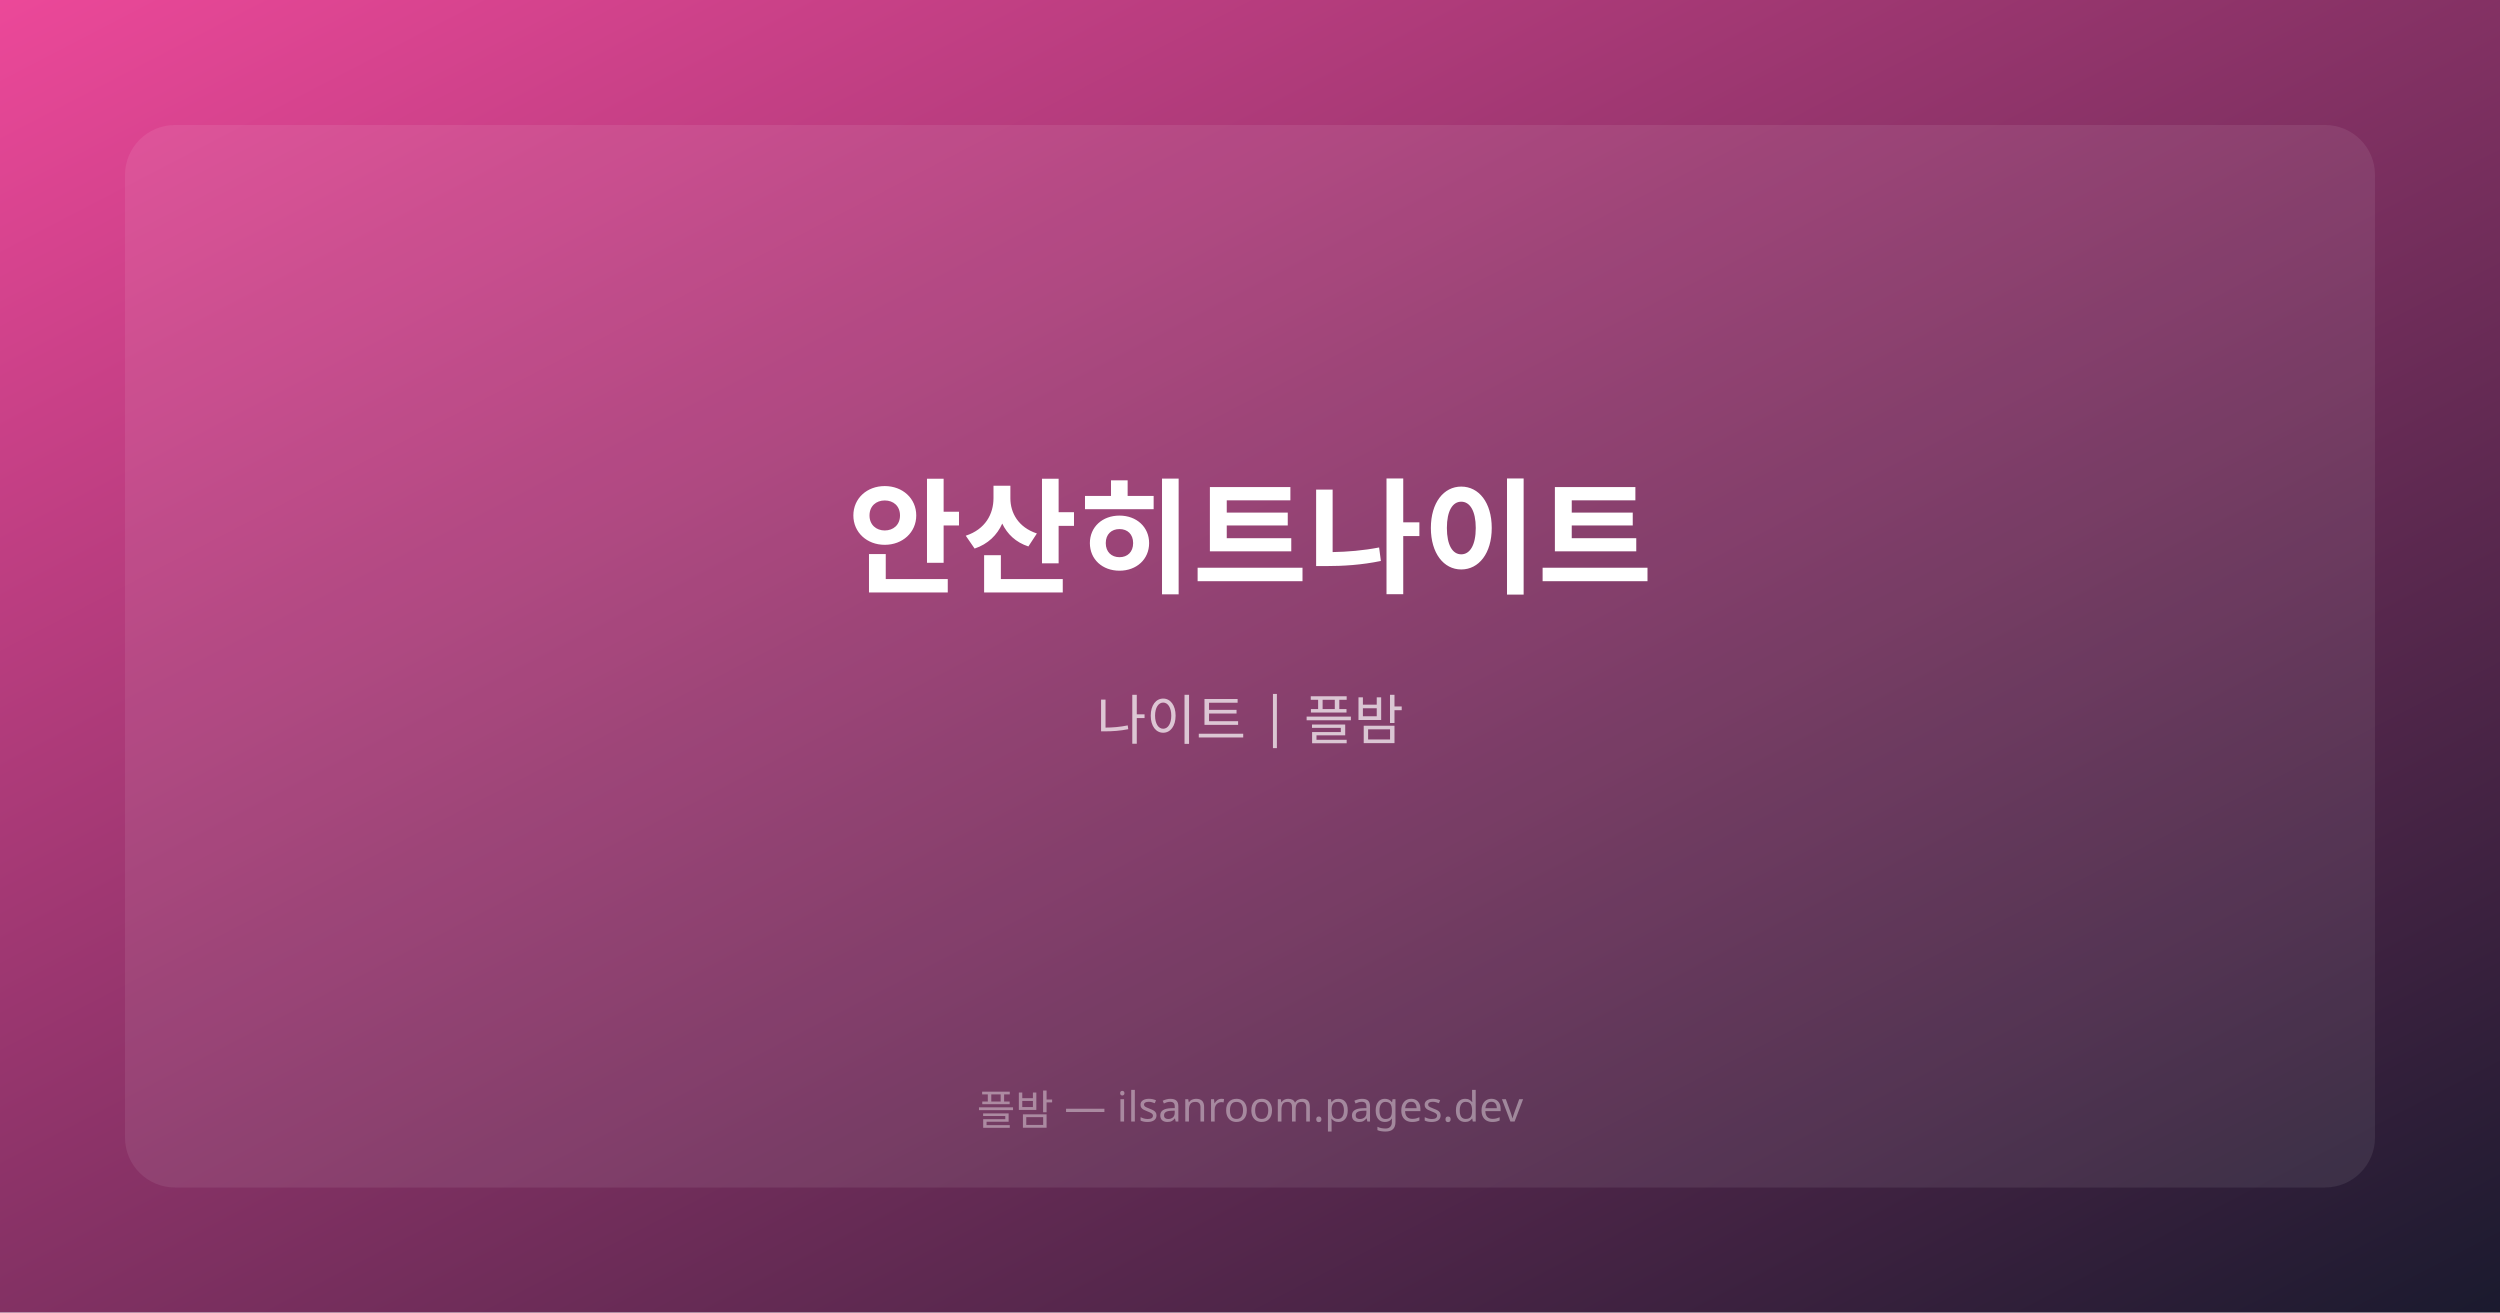
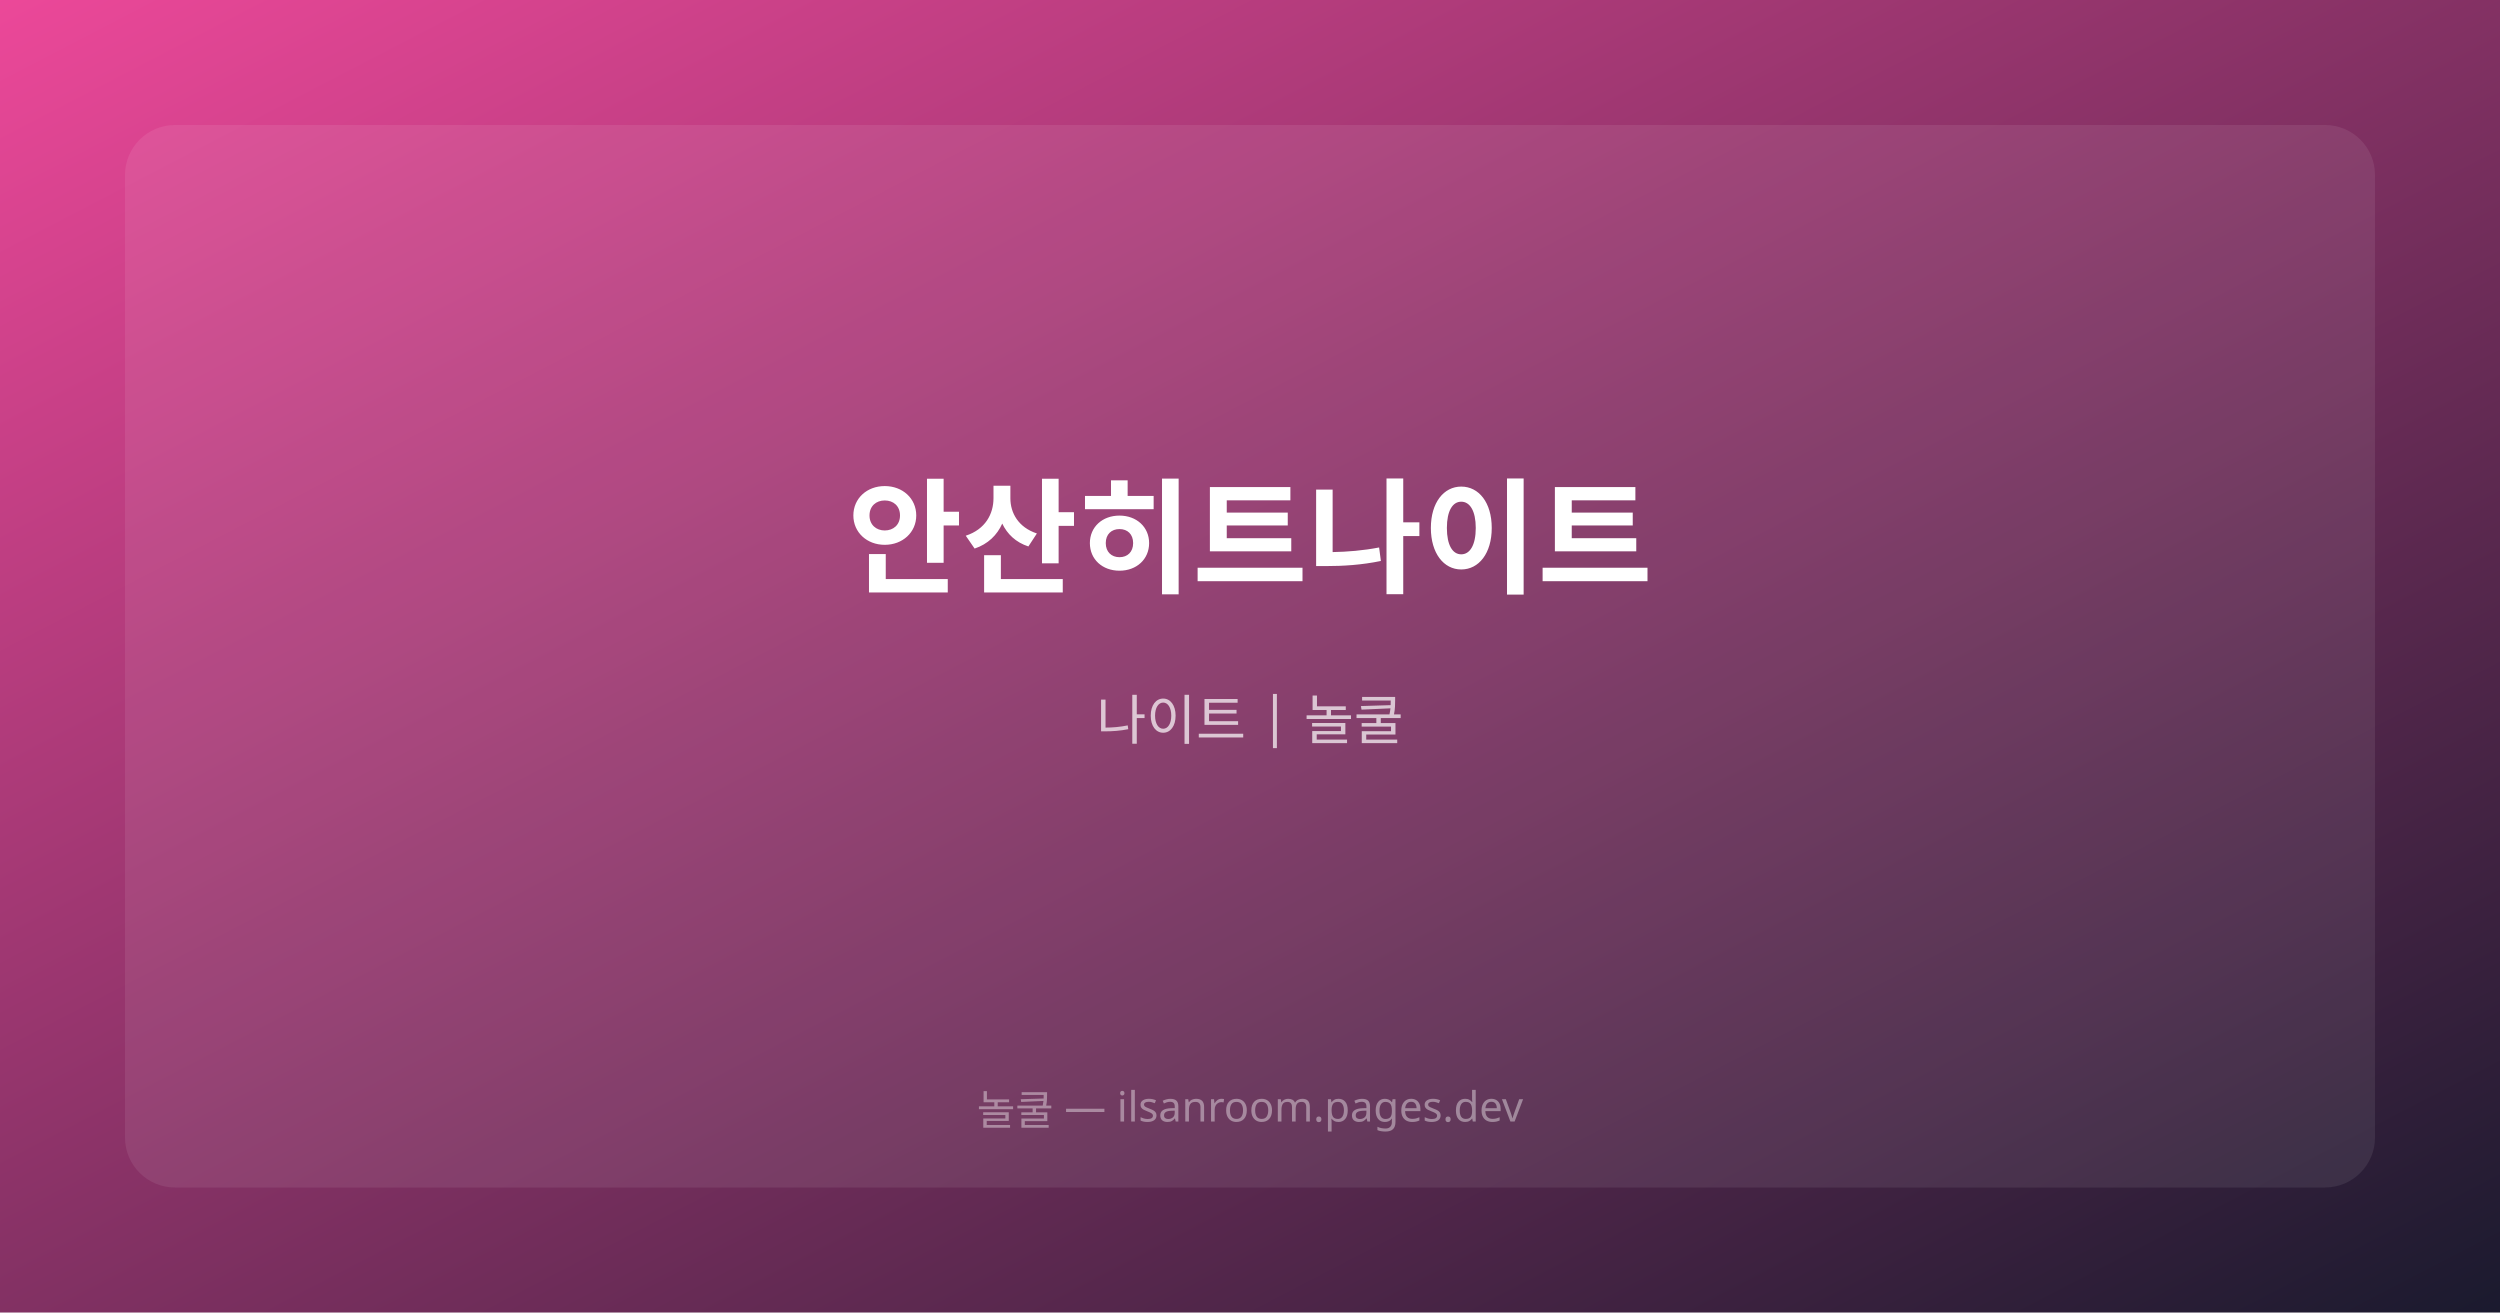
<svg xmlns="http://www.w3.org/2000/svg" width="1200" height="630" viewBox="0 0 1200 630">
  <defs>
    <linearGradient id="bg" x1="0%" y1="0%" x2="100%" y2="100%">
      <stop offset="0%" style="stop-color:#EC4899;stop-opacity:1" />
      <stop offset="100%" style="stop-color:#1a1a2e;stop-opacity:1" />
    </linearGradient>
  </defs>
  <rect width="1200" height="630" fill="url(#bg)" />
  <rect x="60" y="60" width="1080" height="510" rx="24" fill="rgba(255,255,255,0.08)" />
  <text x="600" y="280" text-anchor="middle" font-family="sans-serif" font-size="60" font-weight="bold" fill="white">안산히트나이트</text>
-   <text x="600" y="355" text-anchor="middle" font-family="sans-serif" font-size="26" fill="rgba(255,255,255,0.7)">나이트 | 플밤</text>
-   <text x="600" y="540" text-anchor="middle" font-family="sans-serif" font-size="20" fill="rgba(255,255,255,0.4)">플밤 — ilsanroom.pages.dev</text>
+   <text x="600" y="355" text-anchor="middle" font-family="sans-serif" font-size="26" fill="rgba(255,255,255,0.7)">나이트 | 놀쿨</text>
+   <text x="600" y="540" text-anchor="middle" font-family="sans-serif" font-size="20" fill="rgba(255,255,255,0.4)">놀쿨 — ilsanroom.pages.dev</text>
</svg>
